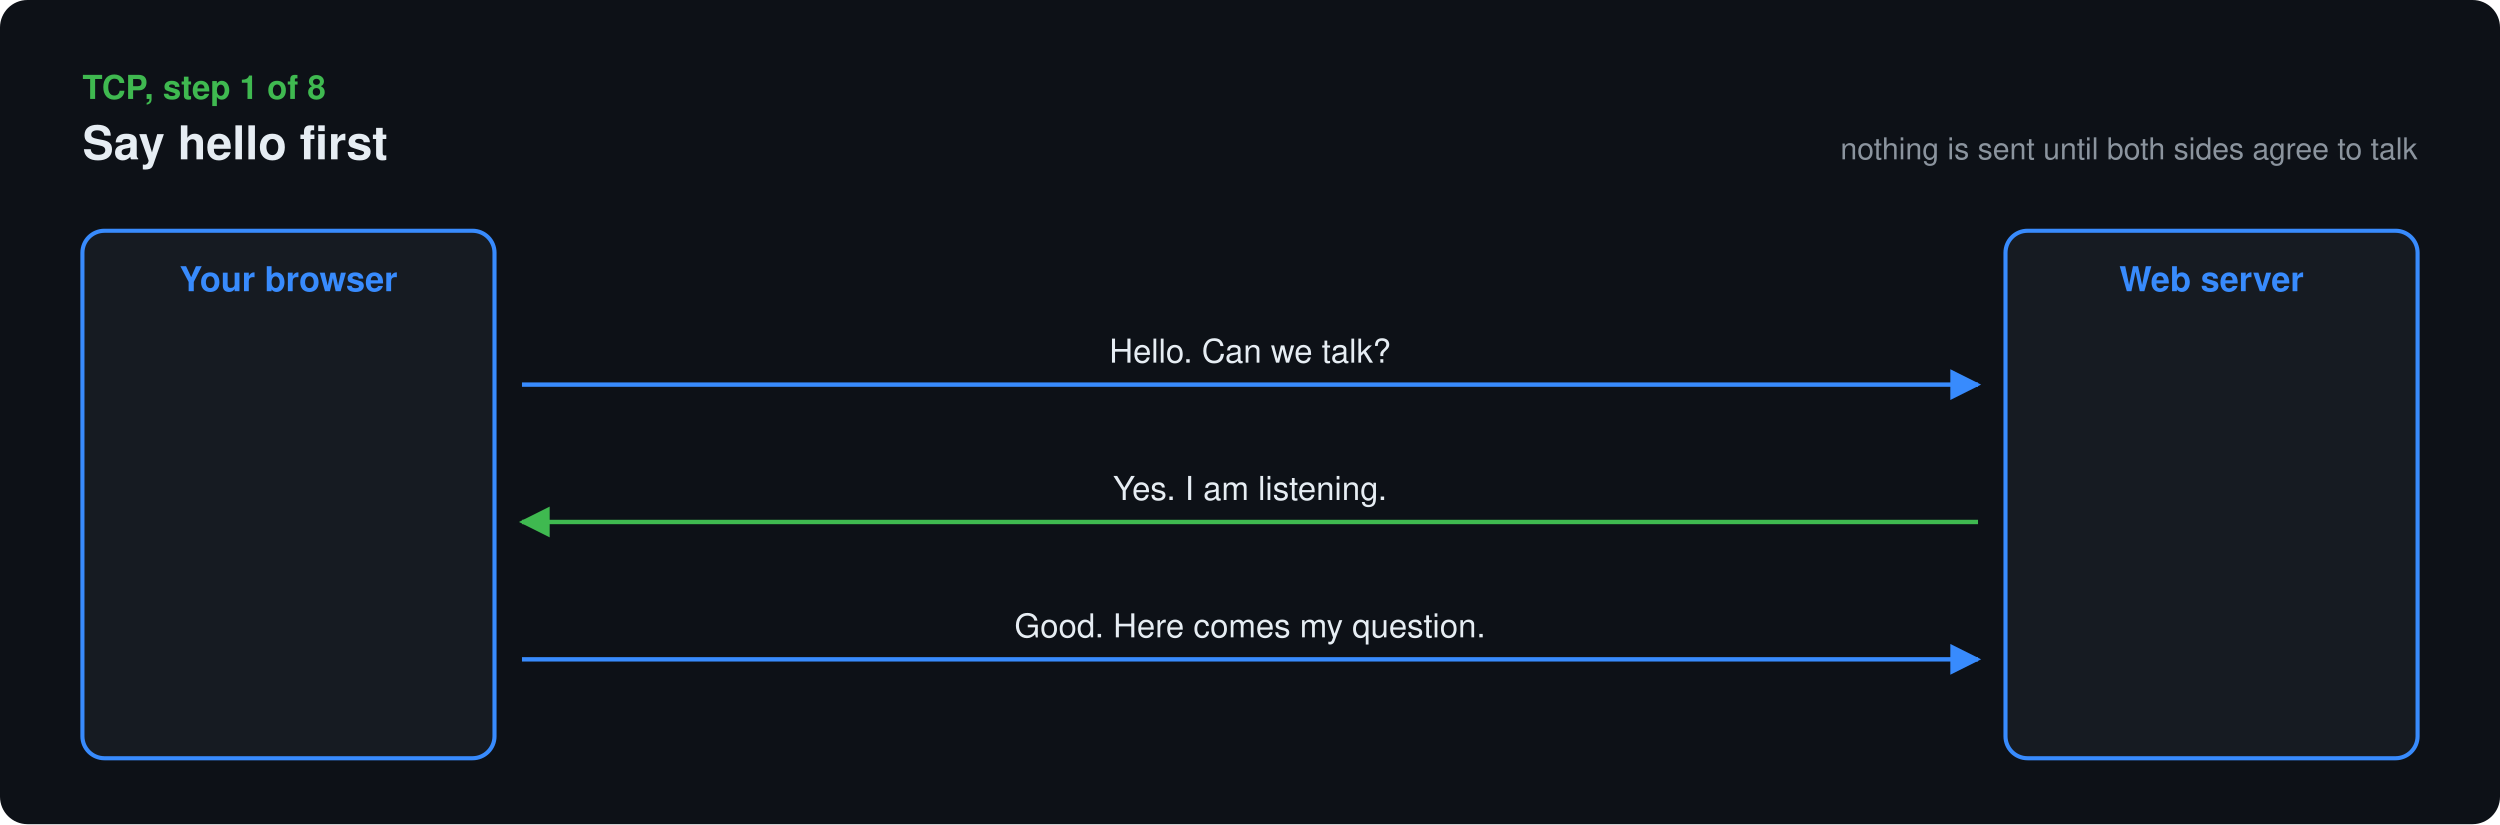
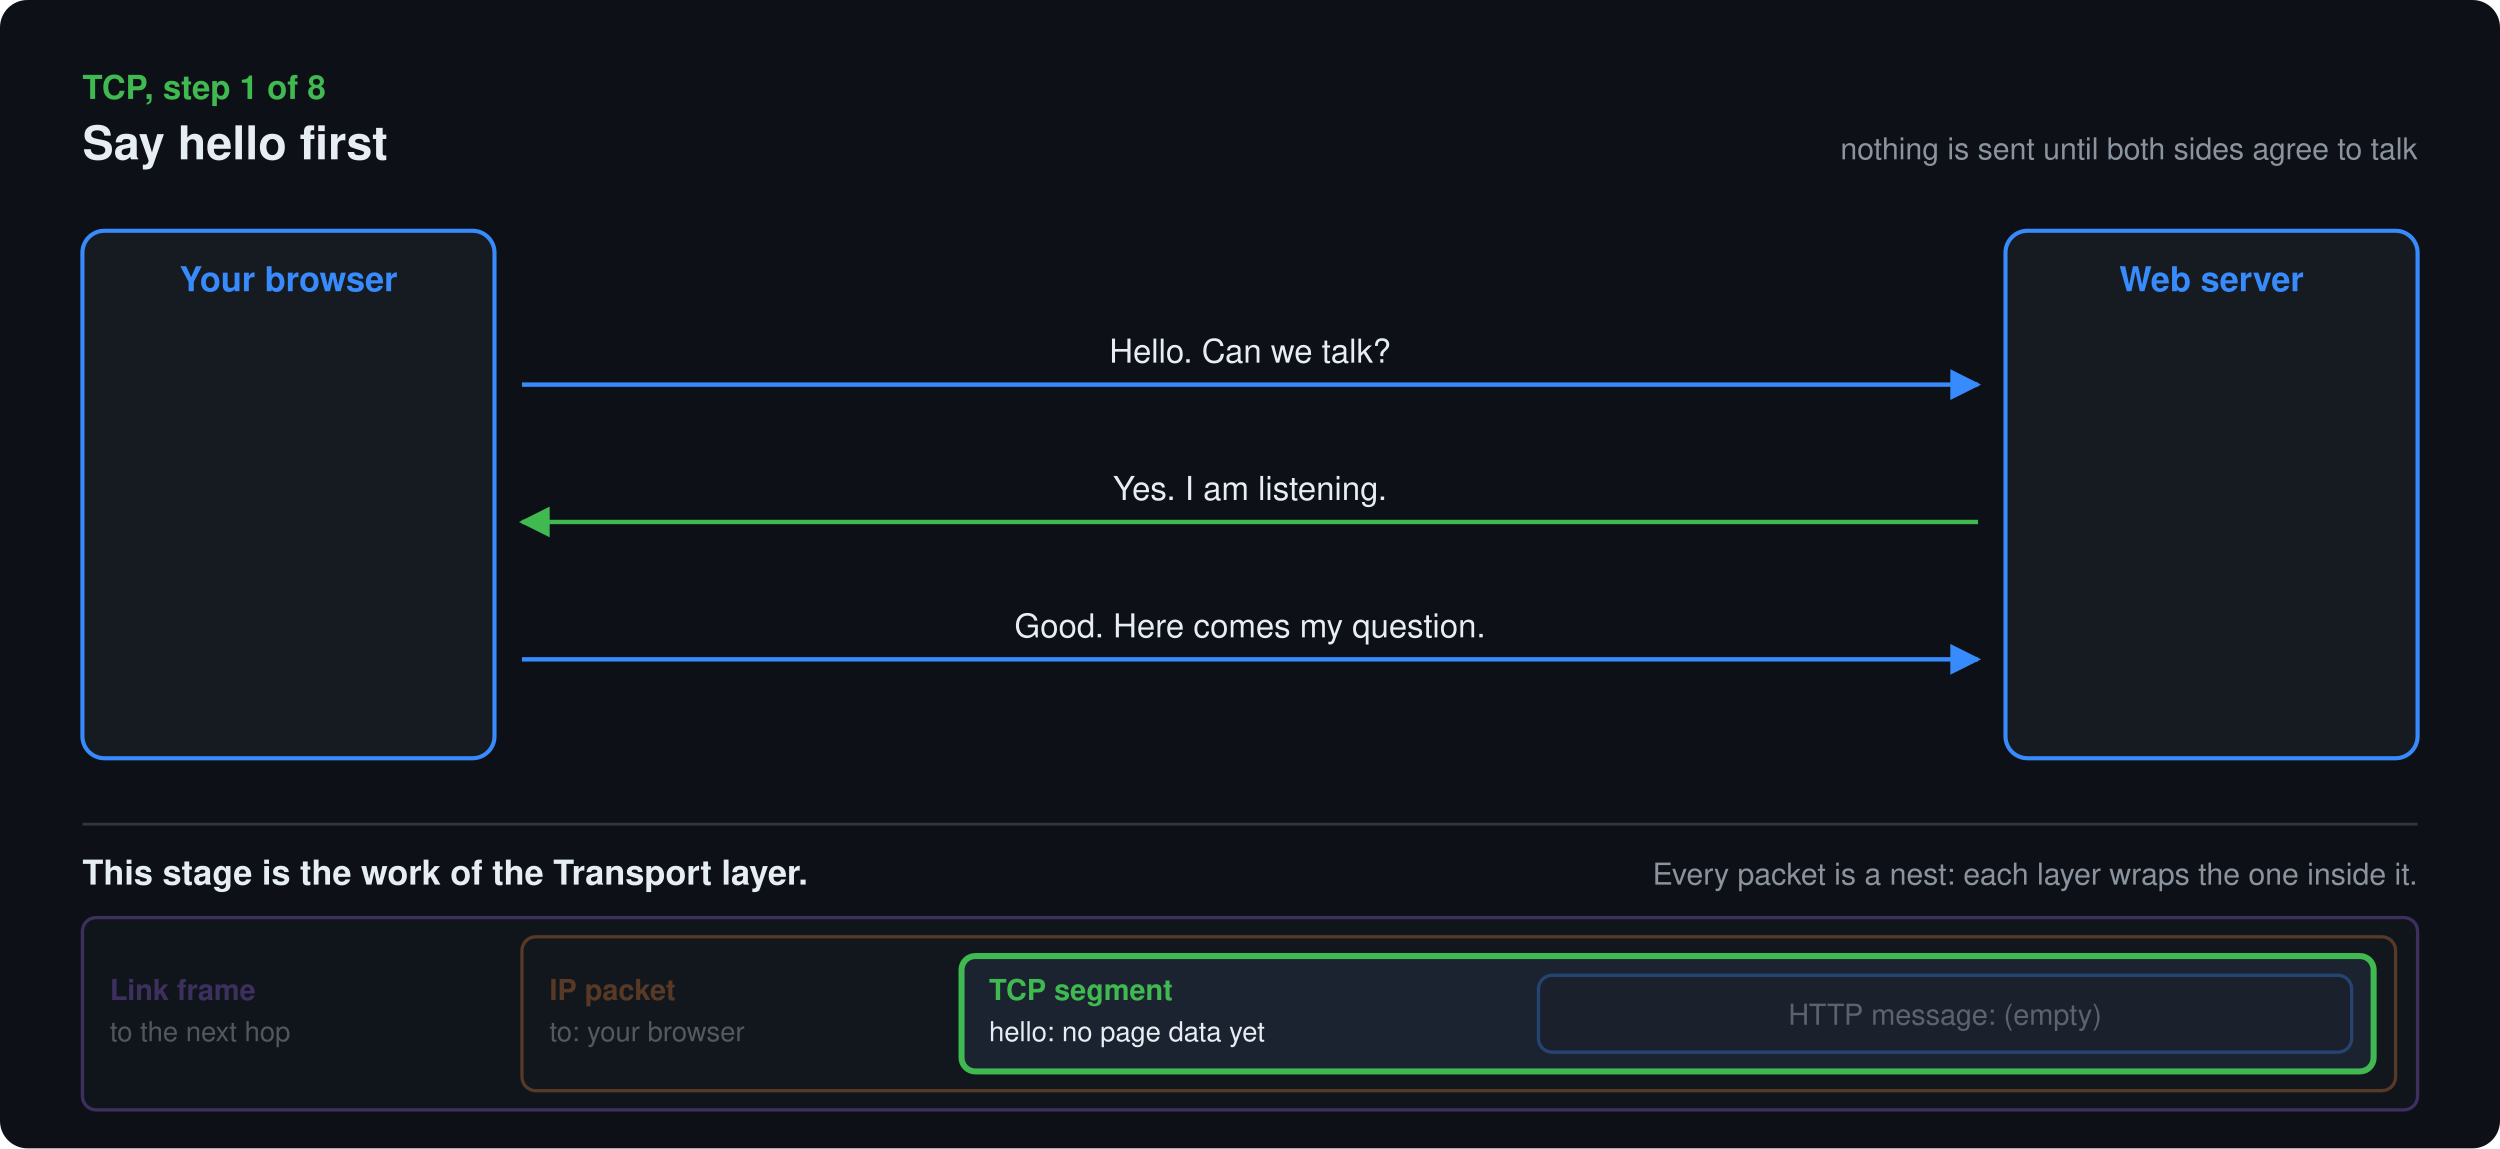
- <svg xmlns="http://www.w3.org/2000/svg" viewBox="0 0 910 300" width="910" height="300" font-family="-apple-system, 'Segoe UI', Helvetica, Arial, sans-serif" font-size="12">
+ <svg xmlns="http://www.w3.org/2000/svg" viewBox="0 0 910 418" width="910" height="418" font-family="-apple-system, 'Segoe UI', Helvetica, Arial, sans-serif" font-size="12">
  <style>@keyframes a{0%,5%{opacity:0.12}7%,96%{opacity:1}100%{opacity:0.12}} .a{animation:a 9s linear infinite} @keyframes ad{0%{opacity:0;transform:translate(0,0)}5%{opacity:0;transform:translate(0,0)}5.5%{opacity:1}23%{opacity:1;transform:translate(530px,0px)}24%,100%{opacity:0;transform:translate(530px,0px)}} .ad{opacity:0;animation:ad 9s linear infinite} @keyframes b{0%,30%{opacity:0.12}32%,96%{opacity:1}100%{opacity:0.12}} .b{animation:b 9s linear infinite} @keyframes bd{0%{opacity:0;transform:translate(0,0)}30%{opacity:0;transform:translate(0,0)}30.5%{opacity:1}48%{opacity:1;transform:translate(-530px,0px)}49%,100%{opacity:0;transform:translate(-530px,0px)}} .bd{opacity:0;animation:bd 9s linear infinite} @keyframes c{0%,55%{opacity:0.12}57%,96%{opacity:1}100%{opacity:0.12}} .c{animation:c 9s linear infinite} @keyframes cd{0%{opacity:0;transform:translate(0,0)}55%{opacity:0;transform:translate(0,0)}55.5%{opacity:1}73%{opacity:1;transform:translate(530px,0px)}74%,100%{opacity:0;transform:translate(530px,0px)}} .cd{opacity:0;animation:cd 9s linear infinite} @media (prefers-reduced-motion: reduce){*{animation:none!important}}</style>
  <defs>
    <marker id="m8b949e" viewBox="0 0 10 10" refX="9" refY="5" markerWidth="7" markerHeight="7" orient="auto-start-reverse">
      <path d="M0 0 L10 5 L0 10 z" fill="#8b949e" />
    </marker>
    <marker id="m388bfd" viewBox="0 0 10 10" refX="9" refY="5" markerWidth="7" markerHeight="7" orient="auto-start-reverse">
      <path d="M0 0 L10 5 L0 10 z" fill="#388bfd" />
    </marker>
    <marker id="m3fb950" viewBox="0 0 10 10" refX="9" refY="5" markerWidth="7" markerHeight="7" orient="auto-start-reverse">
      <path d="M0 0 L10 5 L0 10 z" fill="#3fb950" />
    </marker>
  </defs>
-   <rect width="910" height="300" rx="10" fill="#0d1117" />
+   <rect width="910" height="418" rx="10" fill="#0d1117" />
  <text x="30" y="36" fill="#3fb950" font-size="12" font-weight="700">TCP, step 1 of 8</text>
  <text x="30" y="58" fill="#e6edf3" font-size="17" font-weight="700">Say hello first</text>
  <text x="880" y="58" text-anchor="end" fill="#8b949e" font-size="11">nothing is sent until both sides agree to talk</text>
  <g>
    <rect x="30" y="84" width="150" height="192" rx="8" fill="#161b22" stroke="#388bfd" stroke-width="1.5" />
    <text x="105" y="106" text-anchor="middle" fill="#388bfd" font-size="12.5" font-weight="700">Your browser</text>
  </g>
  <g>
    <rect x="730" y="84" width="150" height="192" rx="8" fill="#161b22" stroke="#388bfd" stroke-width="1.5" />
    <text x="805" y="106" text-anchor="middle" fill="#388bfd" font-size="12.5" font-weight="700">Web server</text>
  </g>
  <g class="a">
    <line x1="190" y1="140" x2="720" y2="140" stroke="#388bfd" stroke-width="1.6" marker-end="url(#m388bfd)" />
    <text x="455" y="132" text-anchor="middle" fill="#e6edf3" font-size="12">Hello. Can we talk?</text>
  </g>
  <circle class="ad" cx="190" cy="140" r="5" fill="#388bfd" />
  <g class="b">
    <line x1="720" y1="190" x2="190" y2="190" stroke="#3fb950" stroke-width="1.6" marker-end="url(#m3fb950)" />
    <text x="455" y="182" text-anchor="middle" fill="#e6edf3" font-size="12">Yes. I am listening.</text>
  </g>
  <circle class="bd" cx="720" cy="190" r="5" fill="#3fb950" />
  <g class="c">
    <line x1="190" y1="240" x2="720" y2="240" stroke="#388bfd" stroke-width="1.6" marker-end="url(#m388bfd)" />
    <text x="455" y="232" text-anchor="middle" fill="#e6edf3" font-size="12">Good. Here comes my question.</text>
  </g>
  <circle class="cd" cx="190" cy="240" r="5" fill="#388bfd" />
+   <line x1="30" y1="300" x2="880" y2="300" stroke="#30363d" stroke-width="1" />
+   <text x="30" y="322" fill="#e6edf3" font-size="12.5" font-weight="700">This stage is the work of the Transport layer.</text>
+   <text x="880" y="322" text-anchor="end" fill="#8b949e" font-size="11">Every packet is a nest: each layer wraps the one inside it.</text>
+   <g opacity="0.32">
+     <rect x="30" y="334" width="850" height="70" rx="5" fill="#161b22" stroke="#a371f7" stroke-width="1.2" />
+     <text x="40" y="364" fill="#a371f7" font-size="10.5" font-weight="700">Link frame</text>
+     <text x="40" y="379" fill="#e6edf3" font-size="10">to the next hop</text>
+   </g>
+   <g opacity="0.32">
+     <rect x="190" y="341" width="682" height="56" rx="5" fill="#161b22" stroke="#f0883e" stroke-width="1.2" />
+     <text x="200" y="364" fill="#f0883e" font-size="10.5" font-weight="700">IP packet</text>
+     <text x="200" y="379" fill="#e6edf3" font-size="10">to: your browser</text>
+   </g>
+   <g opacity="1">
+     <rect x="350" y="348" width="514" height="42" rx="5" fill="#1c2330" stroke="#3fb950" stroke-width="2.2" />
+     <text x="360" y="364" fill="#3fb950" font-size="10.5" font-weight="700">TCP segment</text>
+     <text x="360" y="379" fill="#e6edf3" font-size="10">hello: no page data yet</text>
+   </g>
+   <g opacity="0.32">
+     <rect x="560" y="355" width="296" height="28" rx="5" fill="#161b22" stroke="#388bfd" stroke-width="1.2" />
+     <text x="708.0" y="373" text-anchor="middle" fill="#e6edf3" font-size="10.5">HTTP message: (empty)</text>
+   </g>
</svg>
